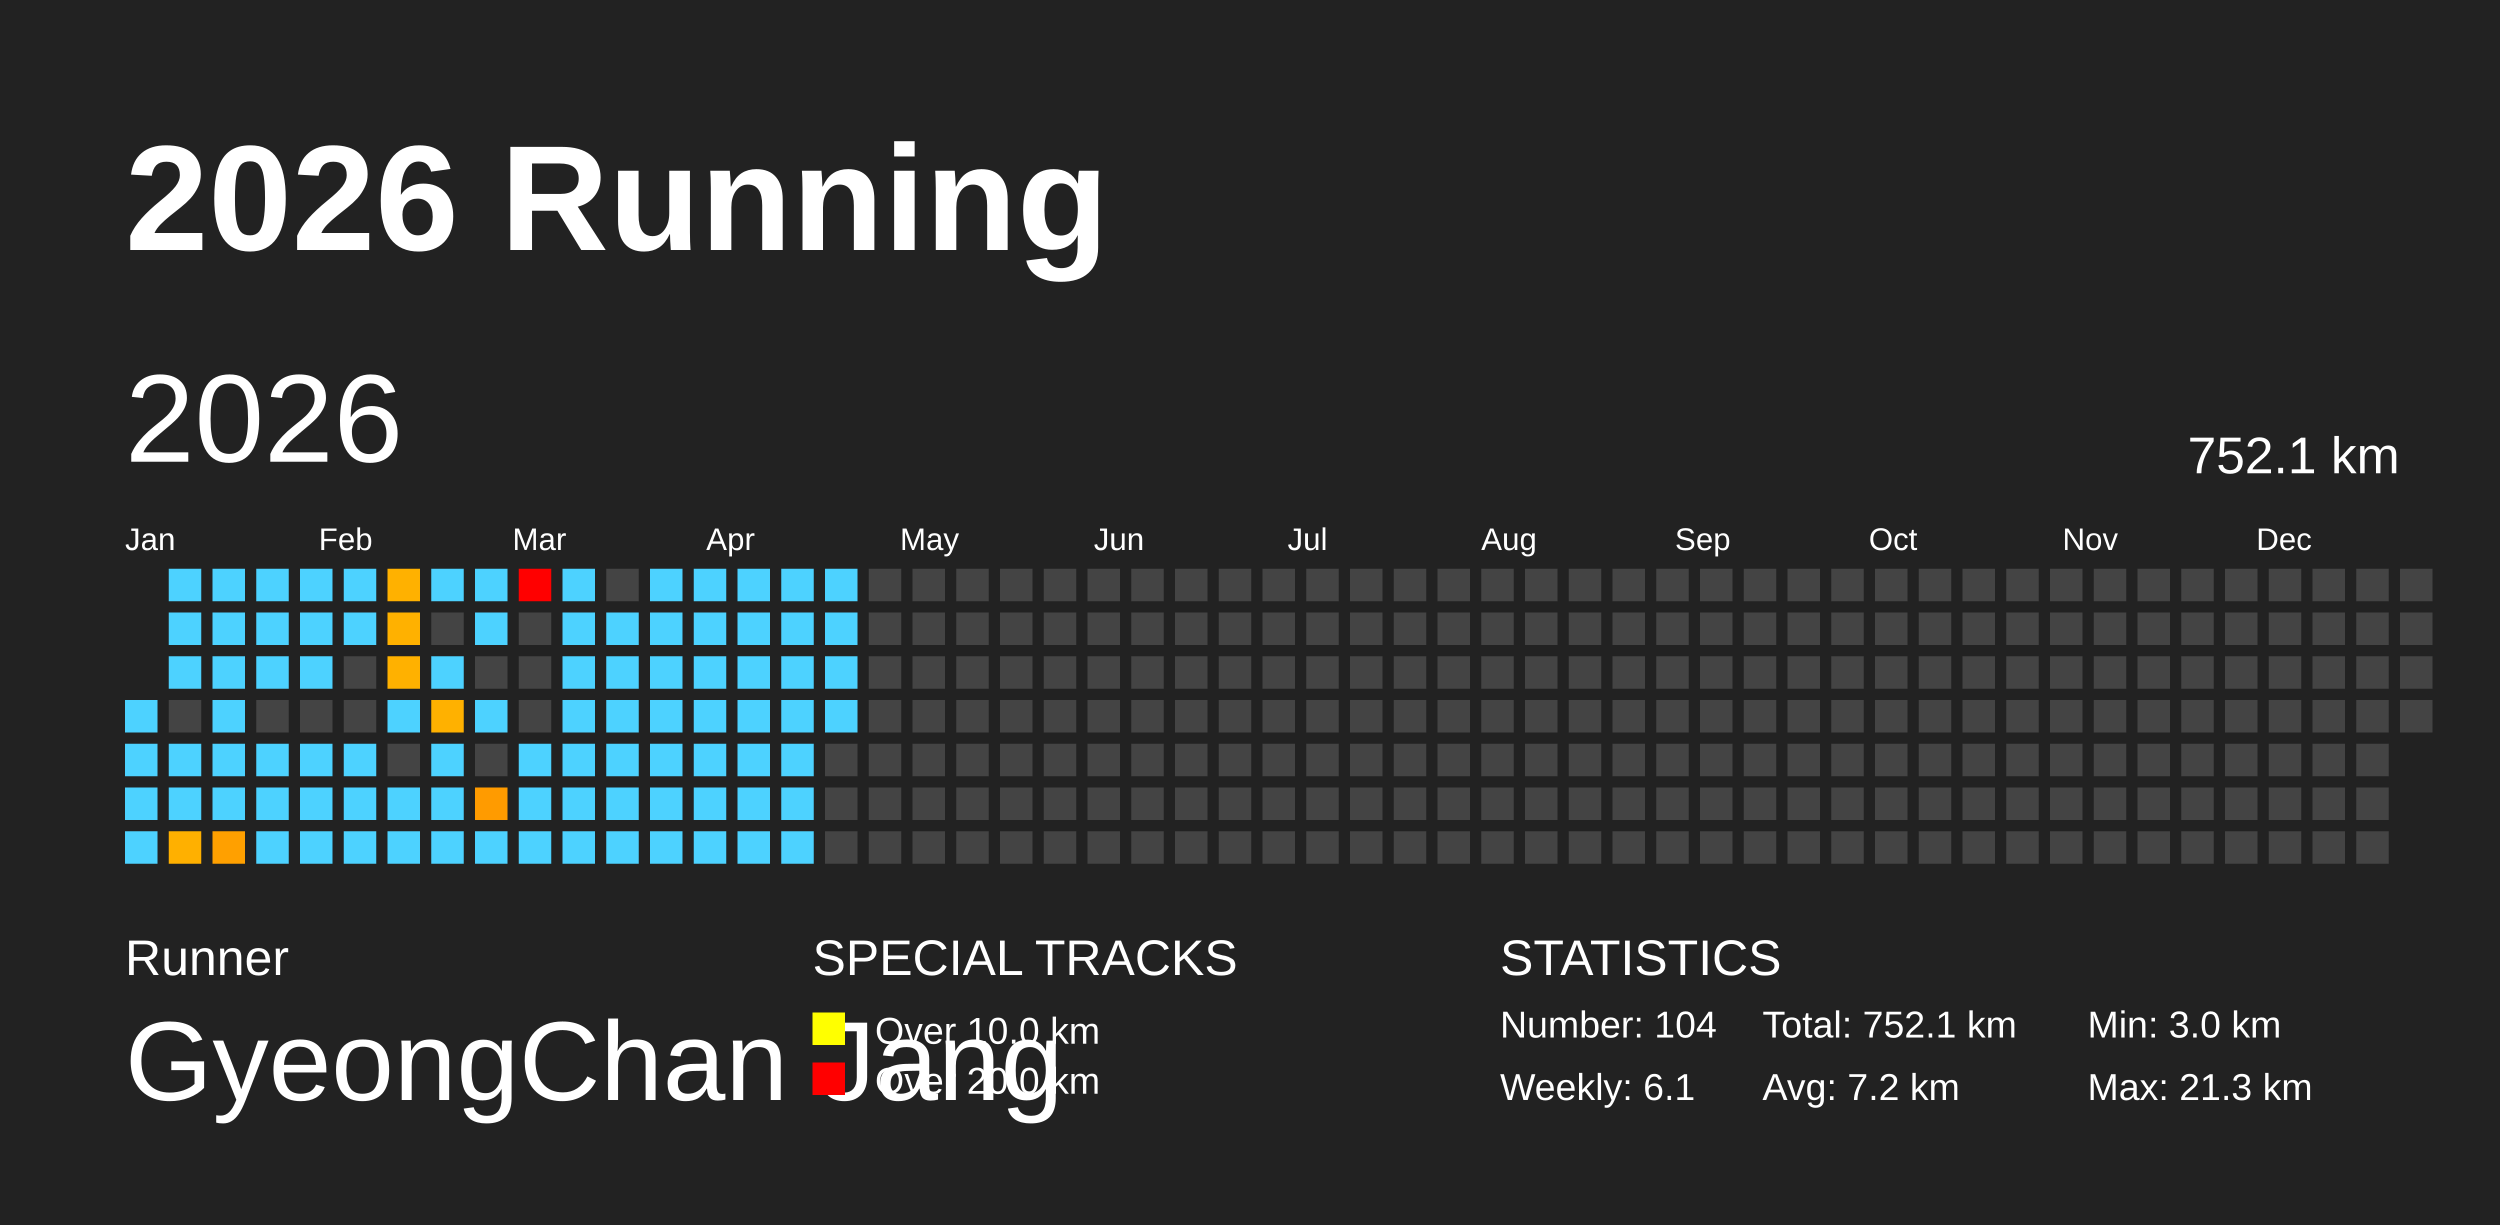
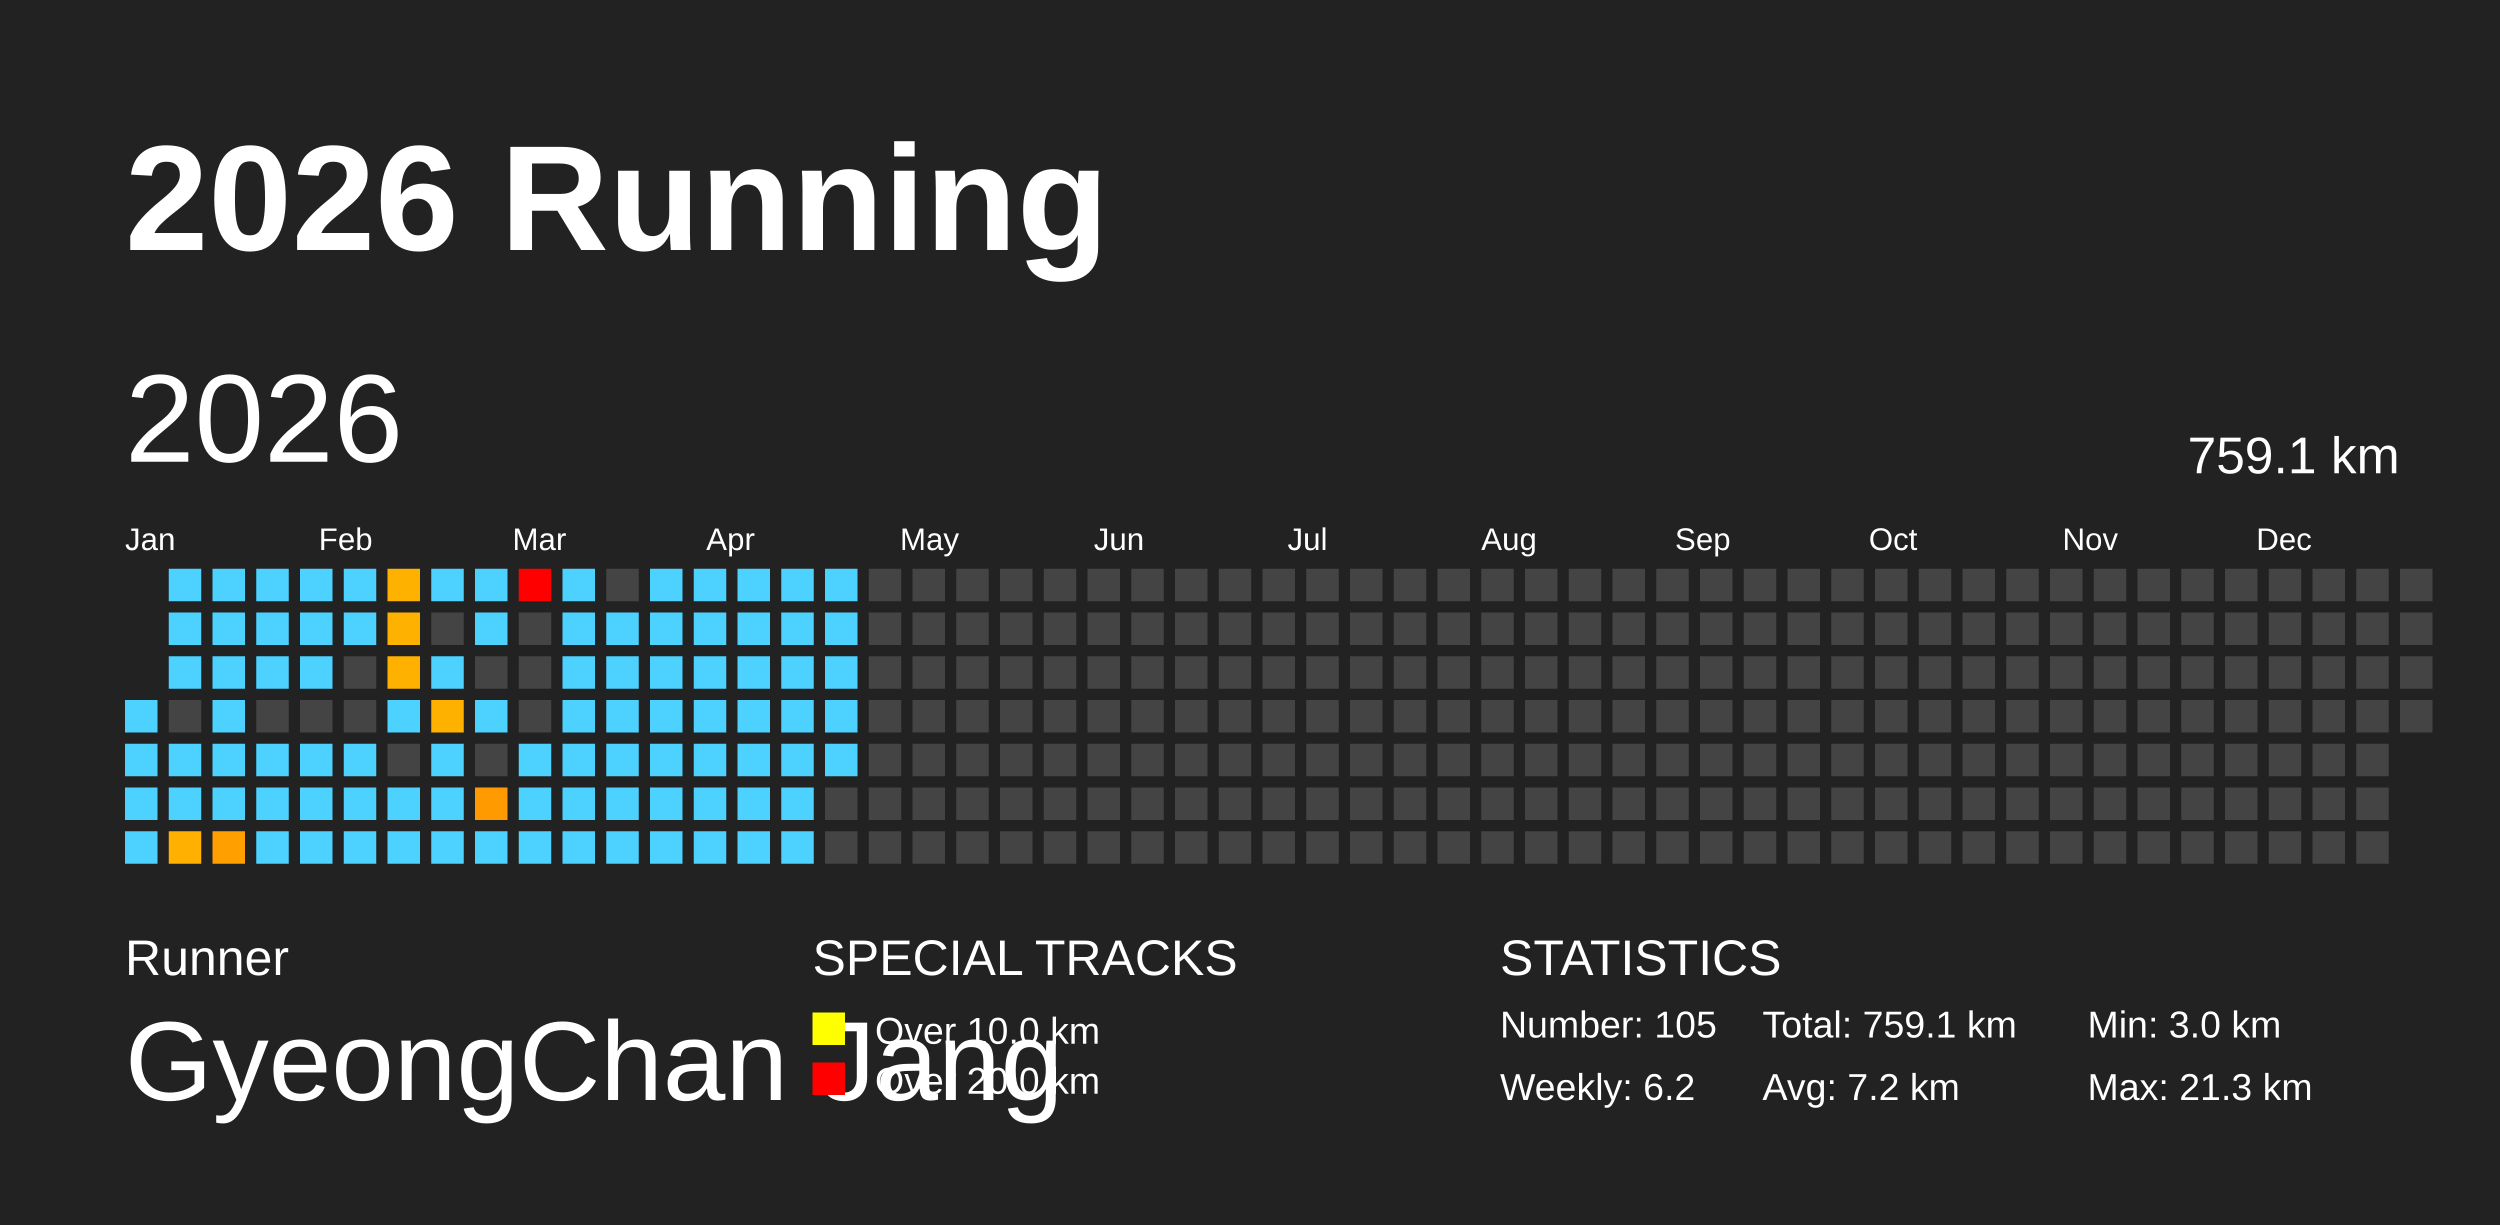
<svg xmlns="http://www.w3.org/2000/svg" baseProfile="full" height="98mm" version="1.1" viewBox="0,0,200,98" width="200mm">
  <defs />
  <rect fill="#222222" height="98" width="200" x="0" y="0" />
  <text fill="#FFFFFF" style="font-size:12px; font-family:Arial; font-weight:bold;" x="10" y="20">2026 Running</text>
  <text fill="#FFFFFF" style="font-size:4px; font-family:Arial" x="10" y="78">Runner</text>
  <text fill="#FFFFFF" style="font-size:9px; font-family:Arial" x="10" y="88">GyeongChan Jang</text>
  <text fill="#FFFFFF" style="font-size:4px; font-family:Arial" x="65" y="78">SPECIAL TRACKS</text>
  <rect fill="yellow" height="2.6" width="2.6" x="65" y="81" />
  <text fill="#FFFFFF" style="font-size:3px; font-family:Arial" x="70" y="83.5">Over 10.0 km</text>
  <rect fill="red" height="2.6" width="2.6" x="65" y="85" />
  <text fill="#FFFFFF" style="font-size:3px; font-family:Arial" x="70" y="87.5">Over 20.0 km</text>
  <text fill="#FFFFFF" style="font-size:4px; font-family:Arial" x="120" y="78">STATISTICS</text>
-   <text fill="#FFFFFF" style="font-size:3px; font-family:Arial" x="120" y="83">Number: 104</text>
-   <text fill="#FFFFFF" style="font-size:3px; font-family:Arial" x="120" y="88">Weekly: 6.1</text>
-   <text fill="#FFFFFF" style="font-size:3px; font-family:Arial" x="141" y="83">Total: 752.1 km</text>
+   <text fill="#FFFFFF" style="font-size:3px; font-family:Arial" x="120" y="83">Number: 105</text>
+   <text fill="#FFFFFF" style="font-size:3px; font-family:Arial" x="120" y="88">Weekly: 6.2</text>
+   <text fill="#FFFFFF" style="font-size:3px; font-family:Arial" x="141" y="83">Total: 759.1 km</text>
  <text fill="#FFFFFF" style="font-size:3px; font-family:Arial" x="141" y="88">Avg: 7.2 km</text>
  <text fill="#FFFFFF" style="font-size:3px; font-family:Arial" x="167" y="83">Min: 3.0 km</text>
  <text fill="#FFFFFF" style="font-size:3px; font-family:Arial" x="167" y="88">Max: 21.3 km</text>
  <text dominant-baseline="hanging" fill="#FFFFFF" style="font-size:10.0px; font-family:Arial;" x="10" y="30">2026</text>
-   <text dominant-baseline="hanging" fill="#FFFFFF" style="font-size:4.125px; font-family:Arial;" x="175" y="35">752.1 km</text>
+   <text dominant-baseline="hanging" fill="#FFFFFF" style="font-size:4.125px; font-family:Arial;" x="175" y="35">759.1 km</text>
  <text fill="#FFFFFF" style="font-size:2.5px; font-family:Arial" x="10.0" y="44">Jan</text>
  <text fill="#FFFFFF" style="font-size:2.5px; font-family:Arial" x="25.5" y="44">Feb</text>
  <text fill="#FFFFFF" style="font-size:2.5px; font-family:Arial" x="41.0" y="44">Mar</text>
  <text fill="#FFFFFF" style="font-size:2.5px; font-family:Arial" x="56.5" y="44">Apr</text>
  <text fill="#FFFFFF" style="font-size:2.5px; font-family:Arial" x="72.0" y="44">May</text>
  <text fill="#FFFFFF" style="font-size:2.5px; font-family:Arial" x="87.5" y="44">Jun</text>
  <text fill="#FFFFFF" style="font-size:2.5px; font-family:Arial" x="103.0" y="44">Jul</text>
  <text fill="#FFFFFF" style="font-size:2.5px; font-family:Arial" x="118.5" y="44">Aug</text>
  <text fill="#FFFFFF" style="font-size:2.5px; font-family:Arial" x="134.0" y="44">Sep</text>
  <text fill="#FFFFFF" style="font-size:2.5px; font-family:Arial" x="149.5" y="44">Oct</text>
  <text fill="#FFFFFF" style="font-size:2.5px; font-family:Arial" x="165.0" y="44">Nov</text>
  <text fill="#FFFFFF" style="font-size:2.5px; font-family:Arial" x="180.5" y="44">Dec</text>
  <rect fill="#4dd2ff" height="2.6" width="2.6" x="10.0" y="56.0" />
  <rect fill="#4dd2ff" height="2.6" width="2.6" x="10.0" y="59.5" />
  <rect fill="#4dd2ff" height="2.6" width="2.6" x="10.0" y="63.0" />
  <rect fill="#4dd2ff" height="2.6" width="2.6" x="10.0" y="66.5" />
  <rect fill="#4dd2ff" height="2.6" width="2.6" x="13.5" y="45.5" />
  <rect fill="#4dd2ff" height="2.6" width="2.6" x="13.5" y="49.0" />
  <rect fill="#4dd2ff" height="2.6" width="2.6" x="13.5" y="52.5" />
  <rect fill="#444444" height="2.6" width="2.6" x="13.5" y="56.0" />
  <rect fill="#4dd2ff" height="2.6" width="2.6" x="13.5" y="59.5" />
  <rect fill="#4dd2ff" height="2.6" width="2.6" x="13.5" y="63.0" />
  <rect fill="#ffb000" height="2.6" width="2.6" x="13.5" y="66.5" />
  <rect fill="#4dd2ff" height="2.6" width="2.6" x="17.0" y="45.5" />
  <rect fill="#4dd2ff" height="2.6" width="2.6" x="17.0" y="49.0" />
  <rect fill="#4dd2ff" height="2.6" width="2.6" x="17.0" y="52.5" />
  <rect fill="#4dd2ff" height="2.6" width="2.6" x="17.0" y="56.0" />
  <rect fill="#4dd2ff" height="2.6" width="2.6" x="17.0" y="59.5" />
  <rect fill="#4dd2ff" height="2.6" width="2.6" x="17.0" y="63.0" />
  <rect fill="#ffa000" height="2.6" width="2.6" x="17.0" y="66.5" />
  <rect fill="#4dd2ff" height="2.6" width="2.6" x="20.5" y="45.5" />
  <rect fill="#4dd2ff" height="2.6" width="2.6" x="20.5" y="49.0" />
  <rect fill="#4dd2ff" height="2.6" width="2.6" x="20.5" y="52.5" />
  <rect fill="#444444" height="2.6" width="2.6" x="20.5" y="56.0" />
  <rect fill="#4dd2ff" height="2.6" width="2.6" x="20.5" y="59.5" />
  <rect fill="#4dd2ff" height="2.6" width="2.6" x="20.5" y="63.0" />
  <rect fill="#4dd2ff" height="2.6" width="2.6" x="20.5" y="66.5" />
  <rect fill="#4dd2ff" height="2.6" width="2.6" x="24.0" y="45.5" />
  <rect fill="#4dd2ff" height="2.6" width="2.6" x="24.0" y="49.0" />
  <rect fill="#4dd2ff" height="2.6" width="2.6" x="24.0" y="52.5" />
  <rect fill="#444444" height="2.6" width="2.6" x="24.0" y="56.0" />
  <rect fill="#4dd2ff" height="2.6" width="2.6" x="24.0" y="59.5" />
  <rect fill="#4dd2ff" height="2.6" width="2.6" x="24.0" y="63.0" />
  <rect fill="#4dd2ff" height="2.6" width="2.6" x="24.0" y="66.5" />
  <rect fill="#4dd2ff" height="2.6" width="2.6" x="27.5" y="45.5" />
  <rect fill="#4dd2ff" height="2.6" width="2.6" x="27.5" y="49.0" />
  <rect fill="#444444" height="2.6" width="2.6" x="27.5" y="52.5" />
  <rect fill="#444444" height="2.6" width="2.6" x="27.5" y="56.0" />
  <rect fill="#4dd2ff" height="2.6" width="2.6" x="27.5" y="59.5" />
  <rect fill="#4dd2ff" height="2.6" width="2.6" x="27.5" y="63.0" />
  <rect fill="#4dd2ff" height="2.6" width="2.6" x="27.5" y="66.5" />
  <rect fill="#ffb100" height="2.6" width="2.6" x="31.0" y="45.5" />
  <rect fill="#ffb100" height="2.6" width="2.6" x="31.0" y="49.0" />
  <rect fill="#ffb100" height="2.6" width="2.6" x="31.0" y="52.5" />
  <rect fill="#4dd2ff" height="2.6" width="2.6" x="31.0" y="56.0" />
  <rect fill="#444444" height="2.6" width="2.6" x="31.0" y="59.5" />
  <rect fill="#4dd2ff" height="2.6" width="2.6" x="31.0" y="63.0" />
  <rect fill="#4dd2ff" height="2.6" width="2.6" x="31.0" y="66.5" />
  <rect fill="#4dd2ff" height="2.6" width="2.6" x="34.5" y="45.5" />
  <rect fill="#444444" height="2.6" width="2.6" x="34.5" y="49.0" />
  <rect fill="#4dd2ff" height="2.6" width="2.6" x="34.5" y="52.5" />
  <rect fill="#ffb100" height="2.6" width="2.6" x="34.5" y="56.0" />
  <rect fill="#4dd2ff" height="2.6" width="2.6" x="34.5" y="59.5" />
  <rect fill="#4dd2ff" height="2.6" width="2.6" x="34.5" y="63.0" />
  <rect fill="#4dd2ff" height="2.6" width="2.6" x="34.5" y="66.5" />
  <rect fill="#4dd2ff" height="2.6" width="2.6" x="38.0" y="45.5" />
  <rect fill="#4dd2ff" height="2.6" width="2.6" x="38.0" y="49.0" />
  <rect fill="#444444" height="2.6" width="2.6" x="38.0" y="52.5" />
  <rect fill="#4dd2ff" height="2.6" width="2.6" x="38.0" y="56.0" />
  <rect fill="#444444" height="2.6" width="2.6" x="38.0" y="59.5" />
  <rect fill="#ff9b00" height="2.6" width="2.6" x="38.0" y="63.0" />
  <rect fill="#4dd2ff" height="2.6" width="2.6" x="38.0" y="66.5" />
  <rect fill="red" height="2.6" width="2.6" x="41.5" y="45.5" />
  <rect fill="#444444" height="2.6" width="2.6" x="41.5" y="49.0" />
  <rect fill="#444444" height="2.6" width="2.6" x="41.5" y="52.5" />
  <rect fill="#444444" height="2.6" width="2.6" x="41.5" y="56.0" />
  <rect fill="#4dd2ff" height="2.6" width="2.6" x="41.5" y="59.5" />
  <rect fill="#4dd2ff" height="2.6" width="2.6" x="41.5" y="63.0" />
  <rect fill="#4dd2ff" height="2.6" width="2.6" x="41.5" y="66.5" />
  <rect fill="#4dd2ff" height="2.6" width="2.6" x="45.0" y="45.5" />
  <rect fill="#4dd2ff" height="2.6" width="2.6" x="45.0" y="49.0" />
  <rect fill="#4dd2ff" height="2.6" width="2.6" x="45.0" y="52.5" />
  <rect fill="#4dd2ff" height="2.6" width="2.6" x="45.0" y="56.0" />
  <rect fill="#4dd2ff" height="2.6" width="2.6" x="45.0" y="59.5" />
  <rect fill="#4dd2ff" height="2.6" width="2.6" x="45.0" y="63.0" />
  <rect fill="#4dd2ff" height="2.6" width="2.6" x="45.0" y="66.5" />
  <rect fill="#444444" height="2.6" width="2.6" x="48.5" y="45.5" />
  <rect fill="#4dd2ff" height="2.6" width="2.6" x="48.5" y="49.0" />
  <rect fill="#4dd2ff" height="2.6" width="2.6" x="48.5" y="52.5" />
  <rect fill="#4dd2ff" height="2.6" width="2.6" x="48.5" y="56.0" />
  <rect fill="#4dd2ff" height="2.6" width="2.6" x="48.5" y="59.5" />
  <rect fill="#4dd2ff" height="2.6" width="2.6" x="48.5" y="63.0" />
  <rect fill="#4dd2ff" height="2.6" width="2.6" x="48.5" y="66.5" />
  <rect fill="#4dd2ff" height="2.6" width="2.6" x="52.0" y="45.5" />
  <rect fill="#4dd2ff" height="2.6" width="2.6" x="52.0" y="49.0" />
  <rect fill="#4dd2ff" height="2.6" width="2.6" x="52.0" y="52.5" />
  <rect fill="#4dd2ff" height="2.6" width="2.6" x="52.0" y="56.0" />
  <rect fill="#4dd2ff" height="2.6" width="2.6" x="52.0" y="59.5" />
  <rect fill="#4dd2ff" height="2.6" width="2.6" x="52.0" y="63.0" />
  <rect fill="#4dd2ff" height="2.6" width="2.6" x="52.0" y="66.5" />
  <rect fill="#4dd2ff" height="2.6" width="2.6" x="55.5" y="45.5" />
  <rect fill="#4dd2ff" height="2.6" width="2.6" x="55.5" y="49.0" />
  <rect fill="#4dd2ff" height="2.6" width="2.6" x="55.5" y="52.5" />
  <rect fill="#4dd2ff" height="2.6" width="2.6" x="55.5" y="56.0" />
  <rect fill="#4dd2ff" height="2.6" width="2.6" x="55.5" y="59.5" />
  <rect fill="#4dd2ff" height="2.6" width="2.6" x="55.5" y="63.0" />
  <rect fill="#4dd2ff" height="2.6" width="2.6" x="55.5" y="66.5" />
  <rect fill="#4dd2ff" height="2.6" width="2.6" x="59.0" y="45.5" />
  <rect fill="#4dd2ff" height="2.6" width="2.6" x="59.0" y="49.0" />
  <rect fill="#4dd2ff" height="2.6" width="2.6" x="59.0" y="52.5" />
  <rect fill="#4dd2ff" height="2.6" width="2.6" x="59.0" y="56.0" />
  <rect fill="#4dd2ff" height="2.6" width="2.6" x="59.0" y="59.5" />
  <rect fill="#4dd2ff" height="2.6" width="2.6" x="59.0" y="63.0" />
  <rect fill="#4dd2ff" height="2.6" width="2.6" x="59.0" y="66.5" />
  <rect fill="#4dd2ff" height="2.6" width="2.6" x="62.5" y="45.5" />
  <rect fill="#4dd2ff" height="2.6" width="2.6" x="62.5" y="49.0" />
  <rect fill="#4dd2ff" height="2.6" width="2.6" x="62.5" y="52.5" />
  <rect fill="#4dd2ff" height="2.6" width="2.6" x="62.5" y="56.0" />
  <rect fill="#4dd2ff" height="2.6" width="2.6" x="62.5" y="59.5" />
  <rect fill="#4dd2ff" height="2.6" width="2.6" x="62.5" y="63.0" />
  <rect fill="#4dd2ff" height="2.6" width="2.6" x="62.5" y="66.5" />
  <rect fill="#4dd2ff" height="2.6" width="2.6" x="66.0" y="45.5" />
  <rect fill="#4dd2ff" height="2.6" width="2.6" x="66.0" y="49.0" />
  <rect fill="#4dd2ff" height="2.6" width="2.6" x="66.0" y="52.5" />
  <rect fill="#4dd2ff" height="2.6" width="2.6" x="66.0" y="56.0" />
-   <rect fill="#444444" height="2.6" width="2.6" x="66.0" y="59.5" />
+   <rect fill="#4dd2ff" height="2.6" width="2.6" x="66.0" y="59.5" />
  <rect fill="#444444" height="2.6" width="2.6" x="66.0" y="63.0" />
  <rect fill="#444444" height="2.6" width="2.6" x="66.0" y="66.5" />
  <rect fill="#444444" height="2.6" width="2.6" x="69.5" y="45.5" />
  <rect fill="#444444" height="2.6" width="2.6" x="69.5" y="49.0" />
  <rect fill="#444444" height="2.6" width="2.6" x="69.5" y="52.5" />
  <rect fill="#444444" height="2.6" width="2.6" x="69.5" y="56.0" />
  <rect fill="#444444" height="2.6" width="2.6" x="69.5" y="59.5" />
  <rect fill="#444444" height="2.6" width="2.6" x="69.5" y="63.0" />
  <rect fill="#444444" height="2.6" width="2.6" x="69.5" y="66.5" />
  <rect fill="#444444" height="2.6" width="2.6" x="73.0" y="45.5" />
  <rect fill="#444444" height="2.6" width="2.6" x="73.0" y="49.0" />
  <rect fill="#444444" height="2.6" width="2.6" x="73.0" y="52.5" />
  <rect fill="#444444" height="2.6" width="2.6" x="73.0" y="56.0" />
  <rect fill="#444444" height="2.6" width="2.6" x="73.0" y="59.5" />
  <rect fill="#444444" height="2.6" width="2.6" x="73.0" y="63.0" />
  <rect fill="#444444" height="2.6" width="2.6" x="73.0" y="66.5" />
  <rect fill="#444444" height="2.6" width="2.6" x="76.5" y="45.5" />
  <rect fill="#444444" height="2.6" width="2.6" x="76.5" y="49.0" />
  <rect fill="#444444" height="2.6" width="2.6" x="76.5" y="52.5" />
  <rect fill="#444444" height="2.6" width="2.6" x="76.5" y="56.0" />
  <rect fill="#444444" height="2.6" width="2.6" x="76.5" y="59.5" />
  <rect fill="#444444" height="2.6" width="2.6" x="76.5" y="63.0" />
  <rect fill="#444444" height="2.6" width="2.6" x="76.5" y="66.5" />
  <rect fill="#444444" height="2.6" width="2.6" x="80.0" y="45.5" />
  <rect fill="#444444" height="2.6" width="2.6" x="80.0" y="49.0" />
  <rect fill="#444444" height="2.6" width="2.6" x="80.0" y="52.5" />
  <rect fill="#444444" height="2.6" width="2.6" x="80.0" y="56.0" />
  <rect fill="#444444" height="2.6" width="2.6" x="80.0" y="59.5" />
  <rect fill="#444444" height="2.6" width="2.6" x="80.0" y="63.0" />
  <rect fill="#444444" height="2.6" width="2.6" x="80.0" y="66.5" />
  <rect fill="#444444" height="2.6" width="2.6" x="83.5" y="45.5" />
  <rect fill="#444444" height="2.6" width="2.6" x="83.5" y="49.0" />
  <rect fill="#444444" height="2.6" width="2.6" x="83.5" y="52.5" />
  <rect fill="#444444" height="2.6" width="2.6" x="83.5" y="56.0" />
  <rect fill="#444444" height="2.6" width="2.6" x="83.5" y="59.5" />
  <rect fill="#444444" height="2.6" width="2.6" x="83.5" y="63.0" />
  <rect fill="#444444" height="2.6" width="2.6" x="83.5" y="66.5" />
  <rect fill="#444444" height="2.6" width="2.6" x="87.0" y="45.5" />
  <rect fill="#444444" height="2.6" width="2.6" x="87.0" y="49.0" />
  <rect fill="#444444" height="2.6" width="2.6" x="87.0" y="52.5" />
  <rect fill="#444444" height="2.6" width="2.6" x="87.0" y="56.0" />
  <rect fill="#444444" height="2.6" width="2.6" x="87.0" y="59.5" />
  <rect fill="#444444" height="2.6" width="2.6" x="87.0" y="63.0" />
  <rect fill="#444444" height="2.6" width="2.6" x="87.0" y="66.5" />
  <rect fill="#444444" height="2.6" width="2.6" x="90.5" y="45.5" />
  <rect fill="#444444" height="2.6" width="2.6" x="90.5" y="49.0" />
  <rect fill="#444444" height="2.6" width="2.6" x="90.5" y="52.5" />
  <rect fill="#444444" height="2.6" width="2.6" x="90.5" y="56.0" />
  <rect fill="#444444" height="2.6" width="2.6" x="90.5" y="59.5" />
  <rect fill="#444444" height="2.6" width="2.6" x="90.5" y="63.0" />
  <rect fill="#444444" height="2.6" width="2.6" x="90.5" y="66.5" />
  <rect fill="#444444" height="2.6" width="2.6" x="94.0" y="45.5" />
  <rect fill="#444444" height="2.6" width="2.6" x="94.0" y="49.0" />
  <rect fill="#444444" height="2.6" width="2.6" x="94.0" y="52.5" />
  <rect fill="#444444" height="2.6" width="2.6" x="94.0" y="56.0" />
  <rect fill="#444444" height="2.6" width="2.6" x="94.0" y="59.5" />
  <rect fill="#444444" height="2.6" width="2.6" x="94.0" y="63.0" />
  <rect fill="#444444" height="2.6" width="2.6" x="94.0" y="66.5" />
  <rect fill="#444444" height="2.6" width="2.6" x="97.5" y="45.5" />
  <rect fill="#444444" height="2.6" width="2.6" x="97.5" y="49.0" />
  <rect fill="#444444" height="2.6" width="2.6" x="97.5" y="52.5" />
  <rect fill="#444444" height="2.6" width="2.6" x="97.5" y="56.0" />
  <rect fill="#444444" height="2.6" width="2.6" x="97.5" y="59.5" />
  <rect fill="#444444" height="2.6" width="2.6" x="97.5" y="63.0" />
  <rect fill="#444444" height="2.6" width="2.6" x="97.5" y="66.5" />
  <rect fill="#444444" height="2.6" width="2.6" x="101.0" y="45.5" />
  <rect fill="#444444" height="2.6" width="2.6" x="101.0" y="49.0" />
  <rect fill="#444444" height="2.6" width="2.6" x="101.0" y="52.5" />
  <rect fill="#444444" height="2.6" width="2.6" x="101.0" y="56.0" />
  <rect fill="#444444" height="2.6" width="2.6" x="101.0" y="59.5" />
  <rect fill="#444444" height="2.6" width="2.6" x="101.0" y="63.0" />
  <rect fill="#444444" height="2.6" width="2.6" x="101.0" y="66.5" />
  <rect fill="#444444" height="2.6" width="2.6" x="104.5" y="45.5" />
  <rect fill="#444444" height="2.6" width="2.6" x="104.5" y="49.0" />
  <rect fill="#444444" height="2.6" width="2.6" x="104.5" y="52.5" />
  <rect fill="#444444" height="2.6" width="2.6" x="104.5" y="56.0" />
  <rect fill="#444444" height="2.6" width="2.6" x="104.5" y="59.5" />
  <rect fill="#444444" height="2.6" width="2.6" x="104.5" y="63.0" />
  <rect fill="#444444" height="2.6" width="2.6" x="104.5" y="66.5" />
  <rect fill="#444444" height="2.6" width="2.6" x="108.0" y="45.5" />
  <rect fill="#444444" height="2.6" width="2.6" x="108.0" y="49.0" />
  <rect fill="#444444" height="2.6" width="2.6" x="108.0" y="52.5" />
  <rect fill="#444444" height="2.6" width="2.6" x="108.0" y="56.0" />
  <rect fill="#444444" height="2.6" width="2.6" x="108.0" y="59.5" />
  <rect fill="#444444" height="2.6" width="2.6" x="108.0" y="63.0" />
  <rect fill="#444444" height="2.6" width="2.6" x="108.0" y="66.5" />
  <rect fill="#444444" height="2.6" width="2.6" x="111.5" y="45.5" />
  <rect fill="#444444" height="2.6" width="2.6" x="111.5" y="49.0" />
  <rect fill="#444444" height="2.6" width="2.6" x="111.5" y="52.5" />
  <rect fill="#444444" height="2.6" width="2.6" x="111.5" y="56.0" />
  <rect fill="#444444" height="2.6" width="2.6" x="111.5" y="59.5" />
  <rect fill="#444444" height="2.6" width="2.6" x="111.5" y="63.0" />
  <rect fill="#444444" height="2.6" width="2.6" x="111.5" y="66.5" />
  <rect fill="#444444" height="2.6" width="2.6" x="115.0" y="45.5" />
  <rect fill="#444444" height="2.6" width="2.6" x="115.0" y="49.0" />
  <rect fill="#444444" height="2.6" width="2.6" x="115.0" y="52.5" />
  <rect fill="#444444" height="2.6" width="2.6" x="115.0" y="56.0" />
  <rect fill="#444444" height="2.6" width="2.6" x="115.0" y="59.5" />
  <rect fill="#444444" height="2.6" width="2.6" x="115.0" y="63.0" />
  <rect fill="#444444" height="2.6" width="2.6" x="115.0" y="66.5" />
  <rect fill="#444444" height="2.6" width="2.6" x="118.5" y="45.5" />
  <rect fill="#444444" height="2.6" width="2.6" x="118.5" y="49.0" />
  <rect fill="#444444" height="2.6" width="2.6" x="118.5" y="52.5" />
  <rect fill="#444444" height="2.6" width="2.6" x="118.5" y="56.0" />
  <rect fill="#444444" height="2.6" width="2.6" x="118.5" y="59.5" />
  <rect fill="#444444" height="2.6" width="2.6" x="118.5" y="63.0" />
  <rect fill="#444444" height="2.6" width="2.6" x="118.5" y="66.5" />
  <rect fill="#444444" height="2.6" width="2.6" x="122.0" y="45.5" />
  <rect fill="#444444" height="2.6" width="2.6" x="122.0" y="49.0" />
  <rect fill="#444444" height="2.6" width="2.6" x="122.0" y="52.5" />
  <rect fill="#444444" height="2.6" width="2.6" x="122.0" y="56.0" />
  <rect fill="#444444" height="2.6" width="2.6" x="122.0" y="59.5" />
  <rect fill="#444444" height="2.6" width="2.6" x="122.0" y="63.0" />
  <rect fill="#444444" height="2.6" width="2.6" x="122.0" y="66.5" />
  <rect fill="#444444" height="2.6" width="2.6" x="125.5" y="45.5" />
  <rect fill="#444444" height="2.6" width="2.6" x="125.5" y="49.0" />
  <rect fill="#444444" height="2.6" width="2.6" x="125.5" y="52.5" />
  <rect fill="#444444" height="2.6" width="2.6" x="125.5" y="56.0" />
  <rect fill="#444444" height="2.6" width="2.6" x="125.5" y="59.5" />
  <rect fill="#444444" height="2.6" width="2.6" x="125.5" y="63.0" />
  <rect fill="#444444" height="2.6" width="2.6" x="125.5" y="66.5" />
  <rect fill="#444444" height="2.6" width="2.6" x="129.0" y="45.5" />
  <rect fill="#444444" height="2.6" width="2.6" x="129.0" y="49.0" />
  <rect fill="#444444" height="2.6" width="2.6" x="129.0" y="52.5" />
  <rect fill="#444444" height="2.6" width="2.6" x="129.0" y="56.0" />
  <rect fill="#444444" height="2.6" width="2.6" x="129.0" y="59.5" />
  <rect fill="#444444" height="2.6" width="2.6" x="129.0" y="63.0" />
  <rect fill="#444444" height="2.6" width="2.6" x="129.0" y="66.5" />
  <rect fill="#444444" height="2.6" width="2.6" x="132.5" y="45.5" />
  <rect fill="#444444" height="2.6" width="2.6" x="132.5" y="49.0" />
  <rect fill="#444444" height="2.6" width="2.6" x="132.5" y="52.5" />
  <rect fill="#444444" height="2.6" width="2.6" x="132.5" y="56.0" />
  <rect fill="#444444" height="2.6" width="2.6" x="132.5" y="59.5" />
  <rect fill="#444444" height="2.6" width="2.6" x="132.5" y="63.0" />
  <rect fill="#444444" height="2.6" width="2.6" x="132.5" y="66.5" />
  <rect fill="#444444" height="2.6" width="2.6" x="136.0" y="45.5" />
  <rect fill="#444444" height="2.6" width="2.6" x="136.0" y="49.0" />
  <rect fill="#444444" height="2.6" width="2.6" x="136.0" y="52.5" />
  <rect fill="#444444" height="2.6" width="2.6" x="136.0" y="56.0" />
  <rect fill="#444444" height="2.6" width="2.6" x="136.0" y="59.5" />
  <rect fill="#444444" height="2.6" width="2.6" x="136.0" y="63.0" />
  <rect fill="#444444" height="2.6" width="2.6" x="136.0" y="66.5" />
  <rect fill="#444444" height="2.6" width="2.6" x="139.5" y="45.5" />
  <rect fill="#444444" height="2.6" width="2.6" x="139.5" y="49.0" />
  <rect fill="#444444" height="2.6" width="2.6" x="139.5" y="52.5" />
  <rect fill="#444444" height="2.6" width="2.6" x="139.5" y="56.0" />
  <rect fill="#444444" height="2.6" width="2.6" x="139.5" y="59.5" />
  <rect fill="#444444" height="2.6" width="2.6" x="139.5" y="63.0" />
  <rect fill="#444444" height="2.6" width="2.6" x="139.5" y="66.5" />
  <rect fill="#444444" height="2.6" width="2.6" x="143.0" y="45.5" />
  <rect fill="#444444" height="2.6" width="2.6" x="143.0" y="49.0" />
  <rect fill="#444444" height="2.6" width="2.6" x="143.0" y="52.5" />
  <rect fill="#444444" height="2.6" width="2.6" x="143.0" y="56.0" />
  <rect fill="#444444" height="2.6" width="2.6" x="143.0" y="59.5" />
  <rect fill="#444444" height="2.6" width="2.6" x="143.0" y="63.0" />
  <rect fill="#444444" height="2.6" width="2.6" x="143.0" y="66.5" />
  <rect fill="#444444" height="2.6" width="2.6" x="146.5" y="45.5" />
  <rect fill="#444444" height="2.6" width="2.6" x="146.5" y="49.0" />
  <rect fill="#444444" height="2.6" width="2.6" x="146.5" y="52.5" />
  <rect fill="#444444" height="2.6" width="2.6" x="146.5" y="56.0" />
  <rect fill="#444444" height="2.6" width="2.6" x="146.5" y="59.5" />
  <rect fill="#444444" height="2.6" width="2.6" x="146.5" y="63.0" />
  <rect fill="#444444" height="2.6" width="2.6" x="146.5" y="66.5" />
  <rect fill="#444444" height="2.6" width="2.6" x="150.0" y="45.5" />
  <rect fill="#444444" height="2.6" width="2.6" x="150.0" y="49.0" />
  <rect fill="#444444" height="2.6" width="2.6" x="150.0" y="52.5" />
  <rect fill="#444444" height="2.6" width="2.6" x="150.0" y="56.0" />
  <rect fill="#444444" height="2.6" width="2.6" x="150.0" y="59.5" />
  <rect fill="#444444" height="2.6" width="2.6" x="150.0" y="63.0" />
  <rect fill="#444444" height="2.6" width="2.6" x="150.0" y="66.5" />
  <rect fill="#444444" height="2.6" width="2.6" x="153.5" y="45.5" />
  <rect fill="#444444" height="2.6" width="2.6" x="153.5" y="49.0" />
  <rect fill="#444444" height="2.6" width="2.6" x="153.5" y="52.5" />
  <rect fill="#444444" height="2.6" width="2.6" x="153.5" y="56.0" />
  <rect fill="#444444" height="2.6" width="2.6" x="153.5" y="59.5" />
  <rect fill="#444444" height="2.6" width="2.6" x="153.5" y="63.0" />
  <rect fill="#444444" height="2.6" width="2.6" x="153.5" y="66.5" />
  <rect fill="#444444" height="2.6" width="2.6" x="157.0" y="45.5" />
  <rect fill="#444444" height="2.6" width="2.6" x="157.0" y="49.0" />
  <rect fill="#444444" height="2.6" width="2.6" x="157.0" y="52.5" />
  <rect fill="#444444" height="2.6" width="2.6" x="157.0" y="56.0" />
  <rect fill="#444444" height="2.6" width="2.6" x="157.0" y="59.5" />
  <rect fill="#444444" height="2.6" width="2.6" x="157.0" y="63.0" />
  <rect fill="#444444" height="2.6" width="2.6" x="157.0" y="66.5" />
  <rect fill="#444444" height="2.6" width="2.6" x="160.5" y="45.5" />
  <rect fill="#444444" height="2.6" width="2.6" x="160.5" y="49.0" />
  <rect fill="#444444" height="2.6" width="2.6" x="160.5" y="52.5" />
  <rect fill="#444444" height="2.6" width="2.6" x="160.5" y="56.0" />
  <rect fill="#444444" height="2.6" width="2.6" x="160.5" y="59.5" />
  <rect fill="#444444" height="2.6" width="2.6" x="160.5" y="63.0" />
  <rect fill="#444444" height="2.6" width="2.6" x="160.5" y="66.5" />
  <rect fill="#444444" height="2.6" width="2.6" x="164.0" y="45.5" />
  <rect fill="#444444" height="2.6" width="2.6" x="164.0" y="49.0" />
  <rect fill="#444444" height="2.6" width="2.6" x="164.0" y="52.5" />
  <rect fill="#444444" height="2.6" width="2.6" x="164.0" y="56.0" />
  <rect fill="#444444" height="2.6" width="2.6" x="164.0" y="59.5" />
  <rect fill="#444444" height="2.6" width="2.6" x="164.0" y="63.0" />
  <rect fill="#444444" height="2.6" width="2.6" x="164.0" y="66.5" />
  <rect fill="#444444" height="2.6" width="2.6" x="167.5" y="45.5" />
  <rect fill="#444444" height="2.6" width="2.6" x="167.5" y="49.0" />
  <rect fill="#444444" height="2.6" width="2.6" x="167.5" y="52.5" />
  <rect fill="#444444" height="2.6" width="2.6" x="167.5" y="56.0" />
  <rect fill="#444444" height="2.6" width="2.6" x="167.5" y="59.5" />
  <rect fill="#444444" height="2.6" width="2.6" x="167.5" y="63.0" />
  <rect fill="#444444" height="2.6" width="2.6" x="167.5" y="66.5" />
  <rect fill="#444444" height="2.6" width="2.6" x="171.0" y="45.5" />
  <rect fill="#444444" height="2.6" width="2.6" x="171.0" y="49.0" />
  <rect fill="#444444" height="2.6" width="2.6" x="171.0" y="52.5" />
  <rect fill="#444444" height="2.6" width="2.6" x="171.0" y="56.0" />
  <rect fill="#444444" height="2.6" width="2.6" x="171.0" y="59.5" />
  <rect fill="#444444" height="2.6" width="2.6" x="171.0" y="63.0" />
  <rect fill="#444444" height="2.6" width="2.6" x="171.0" y="66.5" />
  <rect fill="#444444" height="2.6" width="2.6" x="174.5" y="45.5" />
  <rect fill="#444444" height="2.6" width="2.6" x="174.5" y="49.0" />
  <rect fill="#444444" height="2.6" width="2.6" x="174.5" y="52.5" />
  <rect fill="#444444" height="2.6" width="2.6" x="174.5" y="56.0" />
  <rect fill="#444444" height="2.6" width="2.6" x="174.5" y="59.5" />
  <rect fill="#444444" height="2.6" width="2.6" x="174.5" y="63.0" />
  <rect fill="#444444" height="2.6" width="2.6" x="174.5" y="66.5" />
  <rect fill="#444444" height="2.6" width="2.6" x="178.0" y="45.5" />
  <rect fill="#444444" height="2.6" width="2.6" x="178.0" y="49.0" />
  <rect fill="#444444" height="2.6" width="2.6" x="178.0" y="52.5" />
  <rect fill="#444444" height="2.6" width="2.6" x="178.0" y="56.0" />
  <rect fill="#444444" height="2.6" width="2.6" x="178.0" y="59.5" />
  <rect fill="#444444" height="2.6" width="2.6" x="178.0" y="63.0" />
  <rect fill="#444444" height="2.6" width="2.6" x="178.0" y="66.5" />
  <rect fill="#444444" height="2.6" width="2.6" x="181.5" y="45.5" />
  <rect fill="#444444" height="2.6" width="2.6" x="181.5" y="49.0" />
  <rect fill="#444444" height="2.6" width="2.6" x="181.5" y="52.5" />
  <rect fill="#444444" height="2.6" width="2.6" x="181.5" y="56.0" />
  <rect fill="#444444" height="2.6" width="2.6" x="181.5" y="59.5" />
  <rect fill="#444444" height="2.6" width="2.6" x="181.5" y="63.0" />
  <rect fill="#444444" height="2.6" width="2.6" x="181.5" y="66.5" />
  <rect fill="#444444" height="2.6" width="2.6" x="185.0" y="45.5" />
  <rect fill="#444444" height="2.6" width="2.6" x="185.0" y="49.0" />
  <rect fill="#444444" height="2.6" width="2.6" x="185.0" y="52.5" />
  <rect fill="#444444" height="2.6" width="2.6" x="185.0" y="56.0" />
  <rect fill="#444444" height="2.6" width="2.6" x="185.0" y="59.5" />
  <rect fill="#444444" height="2.6" width="2.6" x="185.0" y="63.0" />
  <rect fill="#444444" height="2.6" width="2.6" x="185.0" y="66.5" />
  <rect fill="#444444" height="2.6" width="2.6" x="188.5" y="45.5" />
  <rect fill="#444444" height="2.6" width="2.6" x="188.5" y="49.0" />
  <rect fill="#444444" height="2.6" width="2.6" x="188.5" y="52.5" />
  <rect fill="#444444" height="2.6" width="2.6" x="188.5" y="56.0" />
  <rect fill="#444444" height="2.6" width="2.6" x="188.5" y="59.5" />
  <rect fill="#444444" height="2.6" width="2.6" x="188.5" y="63.0" />
  <rect fill="#444444" height="2.6" width="2.6" x="188.5" y="66.5" />
  <rect fill="#444444" height="2.6" width="2.6" x="192.0" y="45.5" />
  <rect fill="#444444" height="2.6" width="2.6" x="192.0" y="49.0" />
  <rect fill="#444444" height="2.6" width="2.6" x="192.0" y="52.5" />
  <rect fill="#444444" height="2.6" width="2.6" x="192.0" y="56.0" />
</svg>
